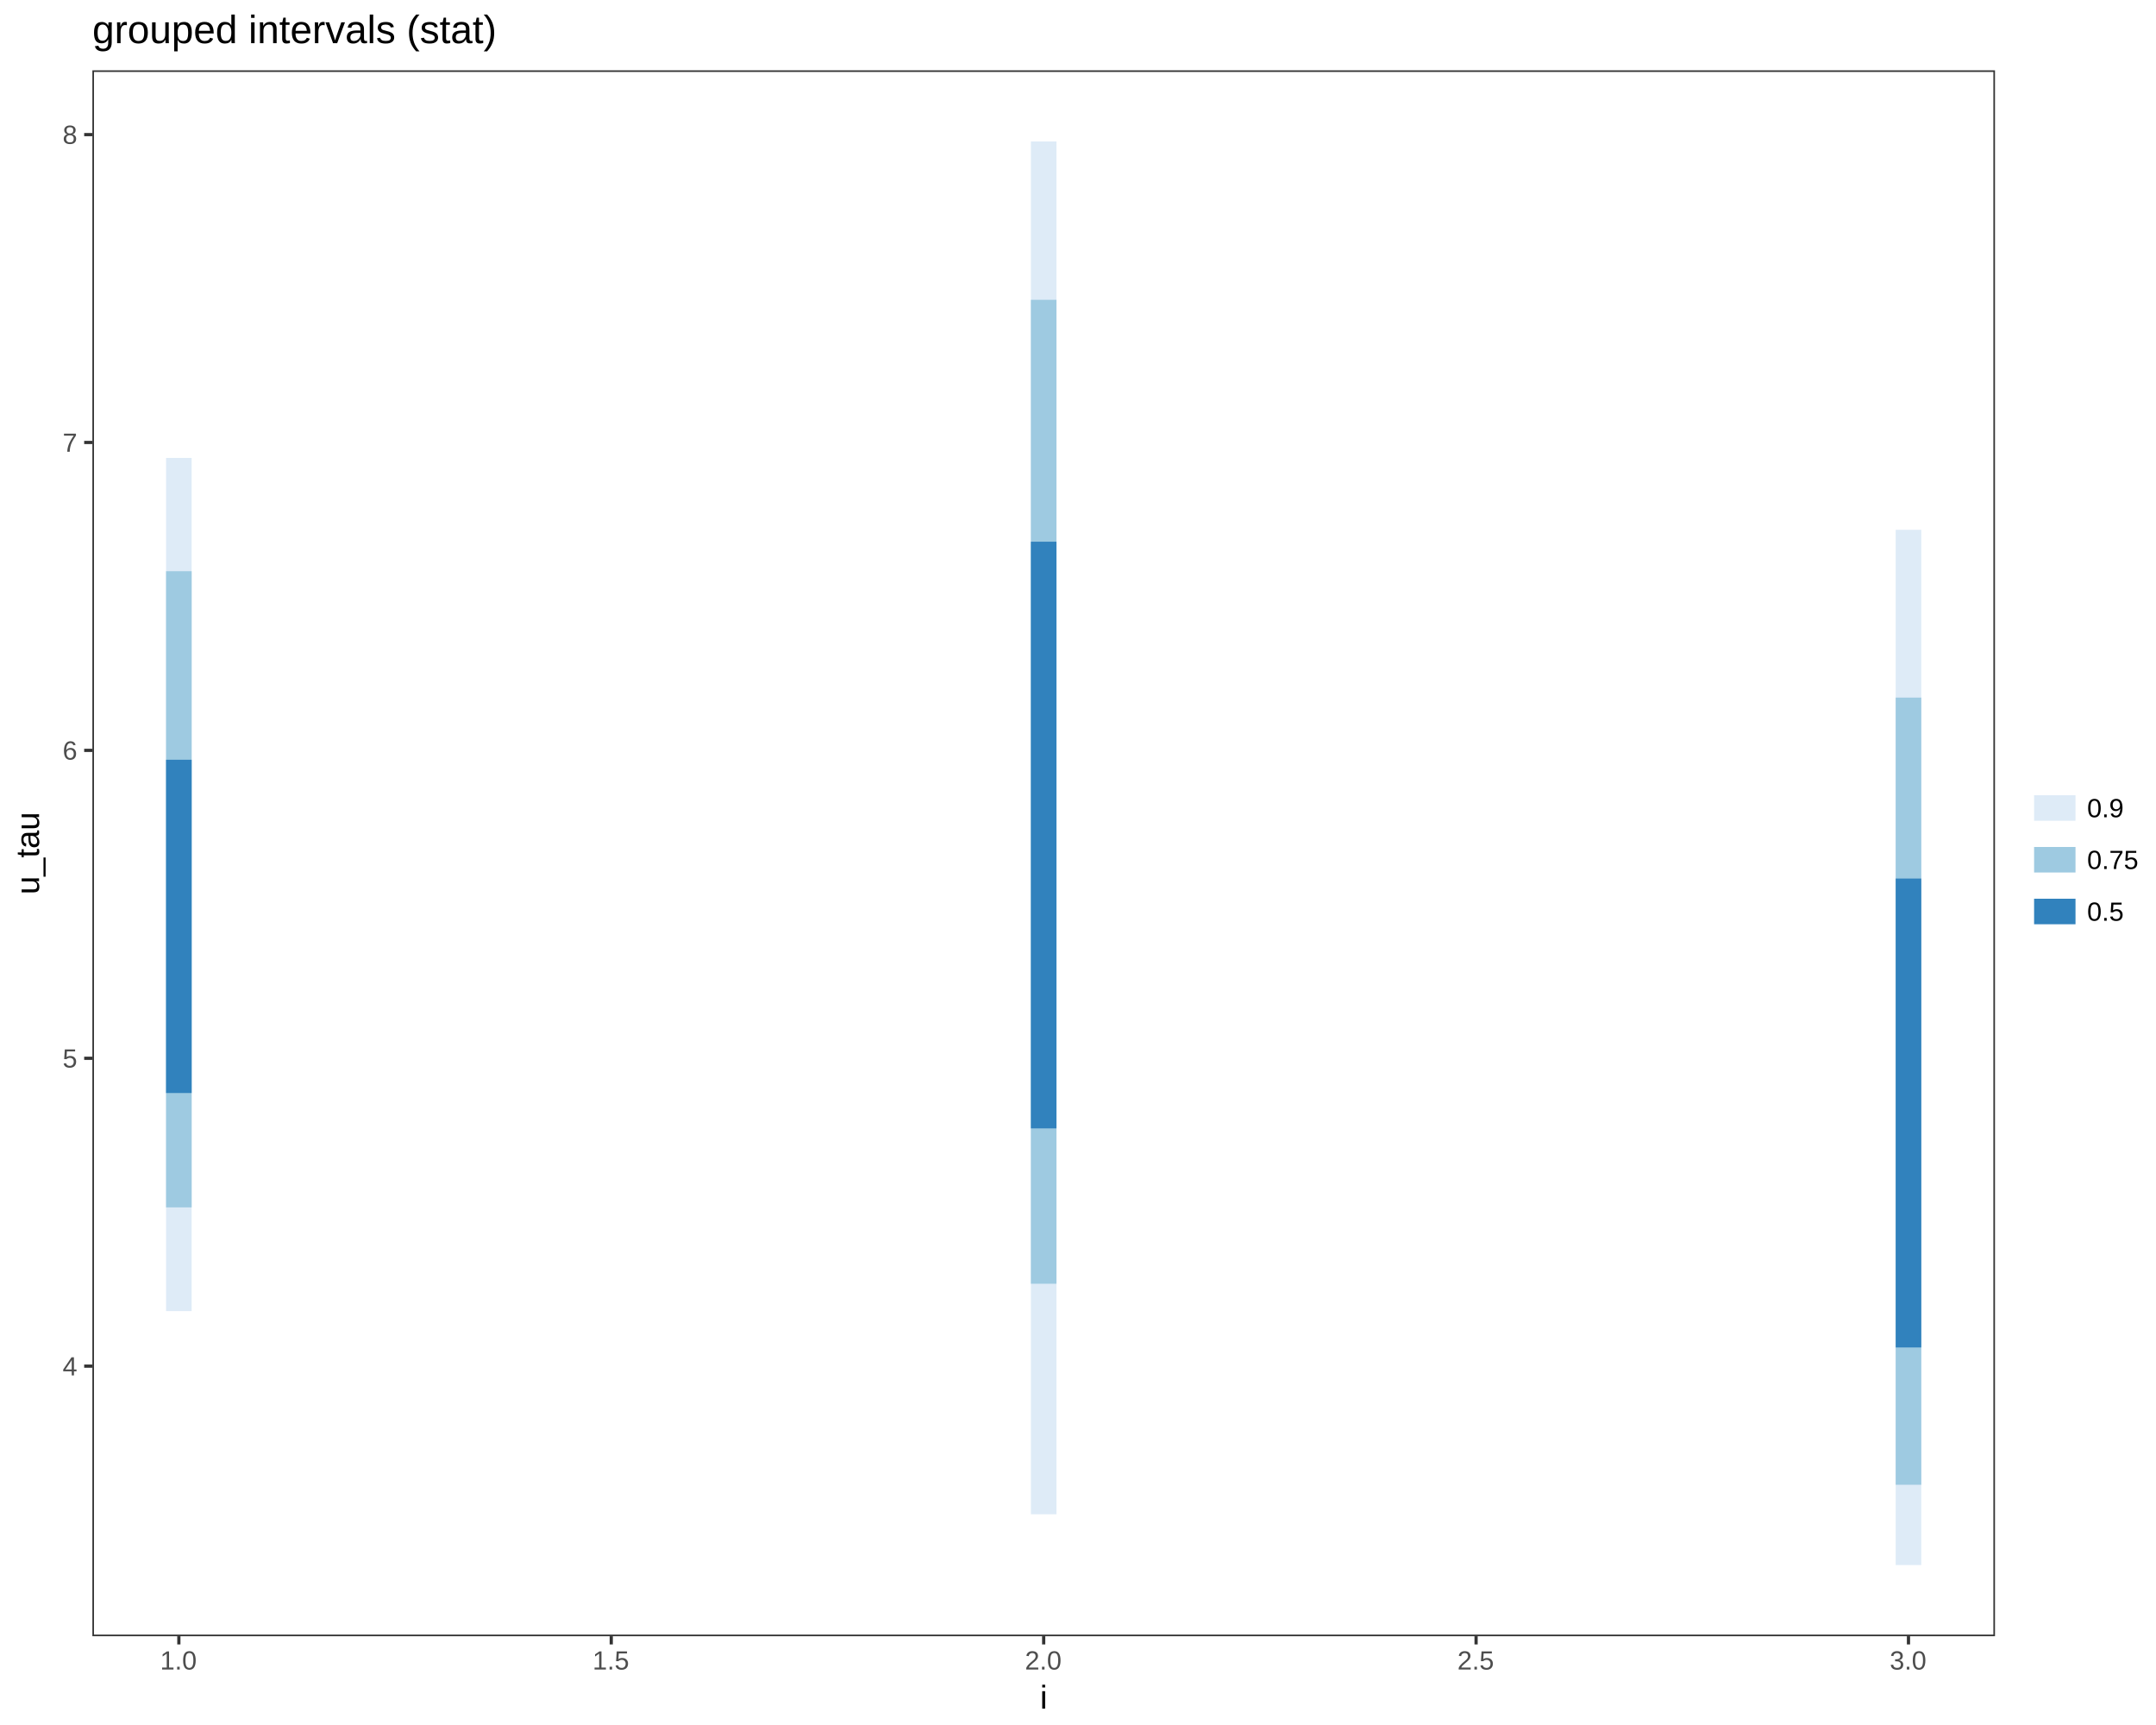
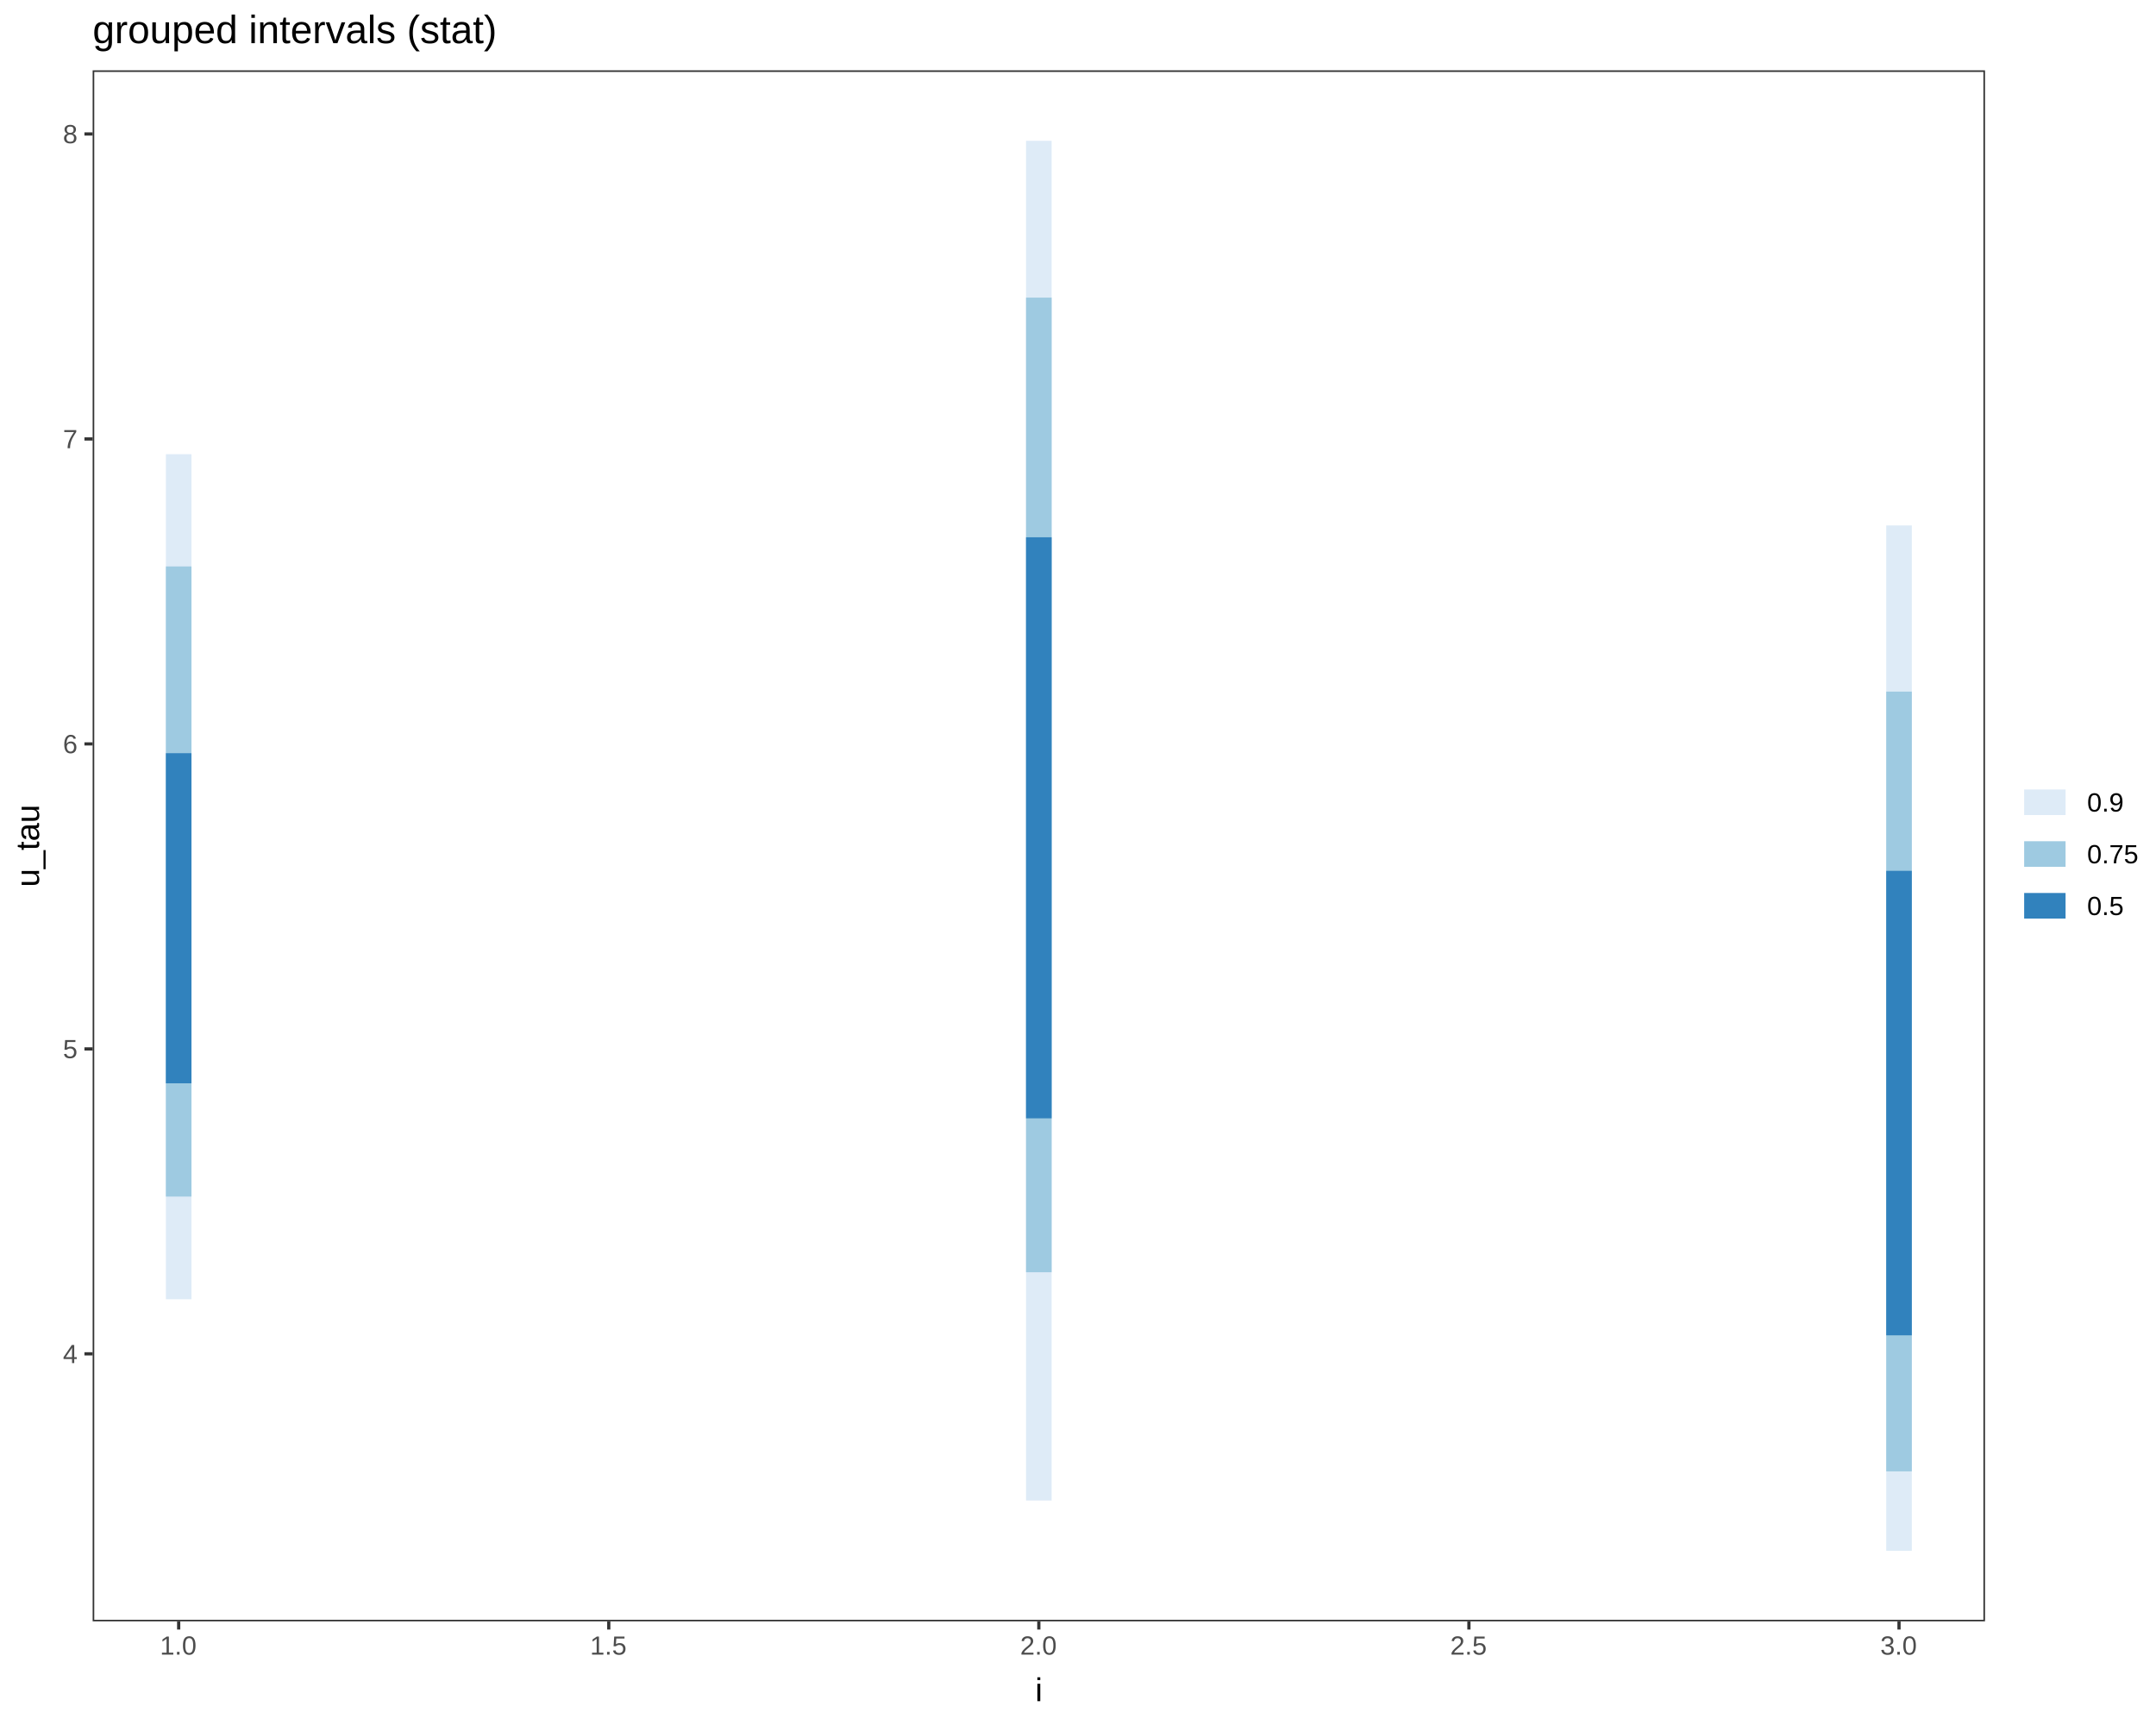
<svg xmlns="http://www.w3.org/2000/svg" viewBox="0 0 720.00 576.00">
  <defs>
    <style type="text/css">
    line, polyline, path, rect, circle {
      fill: none;
      stroke: #000000;
      stroke-linecap: round;
      stroke-linejoin: round;
      stroke-miterlimit: 10.00;
    }
  </style>
  </defs>
  <rect width="100%" height="100%" style="stroke: none; fill: #FFFFFF;" />
  <rect x="0.00" y="0.00" width="720.00" height="576.00" style="stroke-width: 1.07; stroke: #FFFFFF; fill: #FFFFFF;" />
  <defs>
-     <clipPath id="cpMzAuODQ4OXw2NjYuMjI1fDU0Ni4zNnwyMy40NzY3">
-       <rect x="30.85" y="23.48" width="635.38" height="522.88" />
+     <clipPath id="cpMzAuOTQyN3w2NjIuOTA2fDU0MS4zOTF8MjMuNDc2Nw==">
+       <rect x="30.94" y="23.48" width="631.96" height="517.91" />
    </clipPath>
  </defs>
-   <rect x="30.85" y="23.48" width="635.38" height="522.88" style="stroke-width: 1.07; stroke: none; fill: #FFFFFF;" clip-path="url(#cpMzAuODQ4OXw2NjYuMjI1fDU0Ni4zNnwyMy40NzY3)" />
-   <line x1="59.73" y1="437.79" x2="59.73" y2="152.90" style="stroke-width: 8.54; stroke: #DEEBF7; stroke-linecap: butt;" clip-path="url(#cpMzAuODQ4OXw2NjYuMjI1fDU0Ni4zNnwyMy40NzY3)" />
-   <line x1="59.73" y1="403.16" x2="59.73" y2="190.73" style="stroke-width: 8.54; stroke: #9ECAE1; stroke-linecap: butt;" clip-path="url(#cpMzAuODQ4OXw2NjYuMjI1fDU0Ni4zNnwyMy40NzY3)" />
-   <line x1="59.73" y1="364.97" x2="59.73" y2="253.69" style="stroke-width: 8.54; stroke: #3182BD; stroke-linecap: butt;" clip-path="url(#cpMzAuODQ4OXw2NjYuMjI1fDU0Ni4zNnwyMy40NzY3)" />
-   <line x1="348.54" y1="505.63" x2="348.54" y2="47.24" style="stroke-width: 8.54; stroke: #DEEBF7; stroke-linecap: butt;" clip-path="url(#cpMzAuODQ4OXw2NjYuMjI1fDU0Ni4zNnwyMy40NzY3)" />
-   <line x1="348.54" y1="428.66" x2="348.54" y2="100.10" style="stroke-width: 8.54; stroke: #9ECAE1; stroke-linecap: butt;" clip-path="url(#cpMzAuODQ4OXw2NjYuMjI1fDU0Ni4zNnwyMy40NzY3)" />
-   <line x1="348.54" y1="376.79" x2="348.54" y2="180.89" style="stroke-width: 8.54; stroke: #3182BD; stroke-linecap: butt;" clip-path="url(#cpMzAuODQ4OXw2NjYuMjI1fDU0Ni4zNnwyMy40NzY3)" />
-   <line x1="637.34" y1="522.59" x2="637.34" y2="176.90" style="stroke-width: 8.54; stroke: #DEEBF7; stroke-linecap: butt;" clip-path="url(#cpMzAuODQ4OXw2NjYuMjI1fDU0Ni4zNnwyMy40NzY3)" />
-   <line x1="637.34" y1="495.79" x2="637.34" y2="232.93" style="stroke-width: 8.54; stroke: #9ECAE1; stroke-linecap: butt;" clip-path="url(#cpMzAuODQ4OXw2NjYuMjI1fDU0Ni4zNnwyMy40NzY3)" />
-   <line x1="637.34" y1="449.94" x2="637.34" y2="293.35" style="stroke-width: 8.54; stroke: #3182BD; stroke-linecap: butt;" clip-path="url(#cpMzAuODQ4OXw2NjYuMjI1fDU0Ni4zNnwyMy40NzY3)" />
-   <rect x="30.85" y="23.48" width="635.38" height="522.88" style="stroke-width: 1.07; stroke: #333333;" clip-path="url(#cpMzAuODQ4OXw2NjYuMjI1fDU0Ni4zNnwyMy40NzY3)" />
+   <rect x="30.94" y="23.48" width="631.96" height="517.91" style="stroke-width: 1.07; stroke: none; fill: #FFFFFF;" clip-path="url(#cpMzAuOTQyN3w2NjIuOTA2fDU0MS4zOTF8MjMuNDc2Nw==)" />
+   <line x1="59.67" y1="433.85" x2="59.67" y2="151.67" style="stroke-width: 8.54; stroke: #DEEBF7; stroke-linecap: butt;" clip-path="url(#cpMzAuOTQyN3w2NjIuOTA2fDU0MS4zOTF8MjMuNDc2Nw==)" />
+   <line x1="59.67" y1="399.55" x2="59.67" y2="189.14" style="stroke-width: 8.54; stroke: #9ECAE1; stroke-linecap: butt;" clip-path="url(#cpMzAuOTQyN3w2NjIuOTA2fDU0MS4zOTF8MjMuNDc2Nw==)" />
+   <line x1="59.67" y1="361.73" x2="59.67" y2="251.50" style="stroke-width: 8.54; stroke: #3182BD; stroke-linecap: butt;" clip-path="url(#cpMzAuOTQyN3w2NjIuOTA2fDU0MS4zOTF8MjMuNDc2Nw==)" />
+   <line x1="346.92" y1="501.05" x2="346.92" y2="47.02" style="stroke-width: 8.54; stroke: #DEEBF7; stroke-linecap: butt;" clip-path="url(#cpMzAuOTQyN3w2NjIuOTA2fDU0MS4zOTF8MjMuNDc2Nw==)" />
+   <line x1="346.92" y1="424.81" x2="346.92" y2="99.37" style="stroke-width: 8.54; stroke: #9ECAE1; stroke-linecap: butt;" clip-path="url(#cpMzAuOTQyN3w2NjIuOTA2fDU0MS4zOTF8MjMuNDc2Nw==)" />
+   <line x1="346.92" y1="373.43" x2="346.92" y2="179.40" style="stroke-width: 8.54; stroke: #3182BD; stroke-linecap: butt;" clip-path="url(#cpMzAuOTQyN3w2NjIuOTA2fDU0MS4zOTF8MjMuNDc2Nw==)" />
+   <line x1="634.18" y1="517.85" x2="634.18" y2="175.44" style="stroke-width: 8.54; stroke: #DEEBF7; stroke-linecap: butt;" clip-path="url(#cpMzAuOTQyN3w2NjIuOTA2fDU0MS4zOTF8MjMuNDc2Nw==)" />
+   <line x1="634.18" y1="491.30" x2="634.18" y2="230.94" style="stroke-width: 8.54; stroke: #9ECAE1; stroke-linecap: butt;" clip-path="url(#cpMzAuOTQyN3w2NjIuOTA2fDU0MS4zOTF8MjMuNDc2Nw==)" />
+   <line x1="634.18" y1="445.88" x2="634.18" y2="290.78" style="stroke-width: 8.54; stroke: #3182BD; stroke-linecap: butt;" clip-path="url(#cpMzAuOTQyN3w2NjIuOTA2fDU0MS4zOTF8MjMuNDc2Nw==)" />
+   <rect x="30.94" y="23.48" width="631.96" height="517.91" style="stroke-width: 1.07; stroke: #333333;" clip-path="url(#cpMzAuOTQyN3w2NjIuOTA2fDU0MS4zOTF8MjMuNDc2Nw==)" />
  <defs>
    <clipPath id="cpMHw3MjB8NTc2fDA=">
      <rect x="0.00" y="0.00" width="720.00" height="576.00" />
    </clipPath>
  </defs>
  <g clip-path="url(#cpMHw3MjB8NTc2fDA=)">
-     <text x="20.91" y="459.27" style="font-size: 8.80px; fill: #4D4D4D; font-family: Liberation Sans;" textLength="5.01px" lengthAdjust="spacingAndGlyphs">4</text>
+     <text x="21.01" y="455.16" style="font-size: 8.80px; fill: #4D4D4D; font-family: Liberation Sans;" textLength="5.01px" lengthAdjust="spacingAndGlyphs">4</text>
  </g>
  <g clip-path="url(#cpMHw3MjB8NTc2fDA=)">
-     <text x="20.91" y="356.46" style="font-size: 8.80px; fill: #4D4D4D; font-family: Liberation Sans;" textLength="5.01px" lengthAdjust="spacingAndGlyphs">5</text>
+     <text x="21.01" y="353.33" style="font-size: 8.80px; fill: #4D4D4D; font-family: Liberation Sans;" textLength="5.01px" lengthAdjust="spacingAndGlyphs">5</text>
  </g>
  <g clip-path="url(#cpMHw3MjB8NTc2fDA=)">
-     <text x="20.91" y="253.65" style="font-size: 8.80px; fill: #4D4D4D; font-family: Liberation Sans;" textLength="5.01px" lengthAdjust="spacingAndGlyphs">6</text>
+     <text x="21.01" y="251.50" style="font-size: 8.80px; fill: #4D4D4D; font-family: Liberation Sans;" textLength="5.01px" lengthAdjust="spacingAndGlyphs">6</text>
  </g>
  <g clip-path="url(#cpMHw3MjB8NTc2fDA=)">
-     <text x="20.91" y="150.85" style="font-size: 8.80px; fill: #4D4D4D; font-family: Liberation Sans;" textLength="5.01px" lengthAdjust="spacingAndGlyphs">7</text>
+     <text x="21.01" y="149.66" style="font-size: 8.80px; fill: #4D4D4D; font-family: Liberation Sans;" textLength="5.01px" lengthAdjust="spacingAndGlyphs">7</text>
  </g>
  <g clip-path="url(#cpMHw3MjB8NTc2fDA=)">
-     <text x="20.91" y="48.04" style="font-size: 8.80px; fill: #4D4D4D; font-family: Liberation Sans;" textLength="5.01px" lengthAdjust="spacingAndGlyphs">8</text>
+     <text x="21.01" y="47.83" style="font-size: 8.80px; fill: #4D4D4D; font-family: Liberation Sans;" textLength="5.01px" lengthAdjust="spacingAndGlyphs">8</text>
  </g>
-   <polyline points="28.11,456.18 30.85,456.18 " style="stroke-width: 1.07; stroke: #333333; stroke-linecap: butt;" clip-path="url(#cpMHw3MjB8NTc2fDA=)" />
-   <polyline points="28.11,353.37 30.85,353.37 " style="stroke-width: 1.07; stroke: #333333; stroke-linecap: butt;" clip-path="url(#cpMHw3MjB8NTc2fDA=)" />
-   <polyline points="28.11,250.56 30.85,250.56 " style="stroke-width: 1.07; stroke: #333333; stroke-linecap: butt;" clip-path="url(#cpMHw3MjB8NTc2fDA=)" />
-   <polyline points="28.11,147.75 30.85,147.75 " style="stroke-width: 1.07; stroke: #333333; stroke-linecap: butt;" clip-path="url(#cpMHw3MjB8NTc2fDA=)" />
-   <polyline points="28.11,44.94 30.85,44.94 " style="stroke-width: 1.07; stroke: #333333; stroke-linecap: butt;" clip-path="url(#cpMHw3MjB8NTc2fDA=)" />
-   <polyline points="59.73,549.10 59.73,546.36 " style="stroke-width: 1.07; stroke: #333333; stroke-linecap: butt;" clip-path="url(#cpMHw3MjB8NTc2fDA=)" />
-   <polyline points="204.13,549.10 204.13,546.36 " style="stroke-width: 1.07; stroke: #333333; stroke-linecap: butt;" clip-path="url(#cpMHw3MjB8NTc2fDA=)" />
-   <polyline points="348.54,549.10 348.54,546.36 " style="stroke-width: 1.07; stroke: #333333; stroke-linecap: butt;" clip-path="url(#cpMHw3MjB8NTc2fDA=)" />
-   <polyline points="492.94,549.10 492.94,546.36 " style="stroke-width: 1.07; stroke: #333333; stroke-linecap: butt;" clip-path="url(#cpMHw3MjB8NTc2fDA=)" />
-   <polyline points="637.34,549.10 637.34,546.36 " style="stroke-width: 1.07; stroke: #333333; stroke-linecap: butt;" clip-path="url(#cpMHw3MjB8NTc2fDA=)" />
+   <polyline points="28.20,452.07 30.94,452.07 " style="stroke-width: 1.07; stroke: #333333; stroke-linecap: butt;" clip-path="url(#cpMHw3MjB8NTc2fDA=)" />
+   <polyline points="28.20,350.24 30.94,350.24 " style="stroke-width: 1.07; stroke: #333333; stroke-linecap: butt;" clip-path="url(#cpMHw3MjB8NTc2fDA=)" />
+   <polyline points="28.20,248.40 30.94,248.40 " style="stroke-width: 1.07; stroke: #333333; stroke-linecap: butt;" clip-path="url(#cpMHw3MjB8NTc2fDA=)" />
+   <polyline points="28.20,146.57 30.94,146.57 " style="stroke-width: 1.07; stroke: #333333; stroke-linecap: butt;" clip-path="url(#cpMHw3MjB8NTc2fDA=)" />
+   <polyline points="28.20,44.74 30.94,44.74 " style="stroke-width: 1.07; stroke: #333333; stroke-linecap: butt;" clip-path="url(#cpMHw3MjB8NTc2fDA=)" />
+   <polyline points="59.67,544.13 59.67,541.39 " style="stroke-width: 1.07; stroke: #333333; stroke-linecap: butt;" clip-path="url(#cpMHw3MjB8NTc2fDA=)" />
+   <polyline points="203.30,544.13 203.30,541.39 " style="stroke-width: 1.07; stroke: #333333; stroke-linecap: butt;" clip-path="url(#cpMHw3MjB8NTc2fDA=)" />
+   <polyline points="346.92,544.13 346.92,541.39 " style="stroke-width: 1.07; stroke: #333333; stroke-linecap: butt;" clip-path="url(#cpMHw3MjB8NTc2fDA=)" />
+   <polyline points="490.55,544.13 490.55,541.39 " style="stroke-width: 1.07; stroke: #333333; stroke-linecap: butt;" clip-path="url(#cpMHw3MjB8NTc2fDA=)" />
+   <polyline points="634.18,544.13 634.18,541.39 " style="stroke-width: 1.07; stroke: #333333; stroke-linecap: butt;" clip-path="url(#cpMHw3MjB8NTc2fDA=)" />
  <g clip-path="url(#cpMHw3MjB8NTc2fDA=)">
-     <text x="53.47" y="557.48" style="font-size: 8.80px; fill: #4D4D4D; font-family: Liberation Sans;" textLength="12.51px" lengthAdjust="spacingAndGlyphs">1.0</text>
+     <text x="53.41" y="552.51" style="font-size: 8.80px; fill: #4D4D4D; font-family: Liberation Sans;" textLength="12.51px" lengthAdjust="spacingAndGlyphs">1.0</text>
  </g>
  <g clip-path="url(#cpMHw3MjB8NTc2fDA=)">
-     <text x="197.88" y="557.48" style="font-size: 8.80px; fill: #4D4D4D; font-family: Liberation Sans;" textLength="12.51px" lengthAdjust="spacingAndGlyphs">1.5</text>
+     <text x="197.04" y="552.51" style="font-size: 8.80px; fill: #4D4D4D; font-family: Liberation Sans;" textLength="12.51px" lengthAdjust="spacingAndGlyphs">1.5</text>
  </g>
  <g clip-path="url(#cpMHw3MjB8NTc2fDA=)">
-     <text x="342.28" y="557.48" style="font-size: 8.80px; fill: #4D4D4D; font-family: Liberation Sans;" textLength="12.51px" lengthAdjust="spacingAndGlyphs">2.0</text>
+     <text x="340.67" y="552.51" style="font-size: 8.80px; fill: #4D4D4D; font-family: Liberation Sans;" textLength="12.51px" lengthAdjust="spacingAndGlyphs">2.0</text>
  </g>
  <g clip-path="url(#cpMHw3MjB8NTc2fDA=)">
-     <text x="486.69" y="557.48" style="font-size: 8.80px; fill: #4D4D4D; font-family: Liberation Sans;" textLength="12.51px" lengthAdjust="spacingAndGlyphs">2.5</text>
+     <text x="484.30" y="552.51" style="font-size: 8.80px; fill: #4D4D4D; font-family: Liberation Sans;" textLength="12.51px" lengthAdjust="spacingAndGlyphs">2.5</text>
  </g>
  <g clip-path="url(#cpMHw3MjB8NTc2fDA=)">
-     <text x="631.09" y="557.48" style="font-size: 8.80px; fill: #4D4D4D; font-family: Liberation Sans;" textLength="12.51px" lengthAdjust="spacingAndGlyphs">3.0</text>
+     <text x="627.92" y="552.51" style="font-size: 8.80px; fill: #4D4D4D; font-family: Liberation Sans;" textLength="12.51px" lengthAdjust="spacingAndGlyphs">3.0</text>
  </g>
  <g clip-path="url(#cpMHw3MjB8NTc2fDA=)">
-     <text x="347.32" y="570.52" style="font-size: 11.00px; font-family: Liberation Sans;" textLength="2.44px" lengthAdjust="spacingAndGlyphs">i</text>
+     <text x="345.70" y="568.04" style="font-size: 11.00px; font-family: Liberation Sans;" textLength="2.44px" lengthAdjust="spacingAndGlyphs">i</text>
  </g>
  <g clip-path="url(#cpMHw3MjB8NTc2fDA=)">
-     <text transform="translate(13.04,298.68) rotate(-90)" style="font-size: 11.00px; font-family: Liberation Sans;" textLength="27.53px" lengthAdjust="spacingAndGlyphs">u_tau</text>
+     <text transform="translate(13.04,296.20) rotate(-90)" style="font-size: 11.00px; font-family: Liberation Sans;" textLength="27.53px" lengthAdjust="spacingAndGlyphs">u_tau</text>
  </g>
-   <rect x="677.56" y="256.84" width="36.96" height="56.16" style="stroke-width: 1.07; stroke: none; fill: #FFFFFF;" clip-path="url(#cpMHw3MjB8NTc2fDA=)" />
-   <rect x="677.56" y="261.16" width="17.28" height="17.28" style="stroke-width: 1.07; stroke: none; fill: #FFFFFF;" clip-path="url(#cpMHw3MjB8NTc2fDA=)" />
-   <line x1="679.29" y1="269.80" x2="693.12" y2="269.80" style="stroke-width: 8.54; stroke: #DEEBF7; stroke-linecap: butt;" clip-path="url(#cpMHw3MjB8NTc2fDA=)" />
-   <rect x="677.56" y="278.44" width="17.28" height="17.28" style="stroke-width: 1.07; stroke: none; fill: #FFFFFF;" clip-path="url(#cpMHw3MjB8NTc2fDA=)" />
-   <line x1="679.29" y1="287.08" x2="693.12" y2="287.08" style="stroke-width: 8.54; stroke: #9ECAE1; stroke-linecap: butt;" clip-path="url(#cpMHw3MjB8NTc2fDA=)" />
-   <rect x="677.56" y="295.72" width="17.28" height="17.28" style="stroke-width: 1.07; stroke: none; fill: #FFFFFF;" clip-path="url(#cpMHw3MjB8NTc2fDA=)" />
-   <line x1="679.29" y1="304.36" x2="693.12" y2="304.36" style="stroke-width: 8.54; stroke: #3182BD; stroke-linecap: butt;" clip-path="url(#cpMHw3MjB8NTc2fDA=)" />
+   <rect x="674.24" y="253.77" width="40.28" height="57.32" style="stroke-width: 1.07; stroke: none; fill: #FFFFFF;" clip-path="url(#cpMHw3MjB8NTc2fDA=)" />
+   <rect x="674.24" y="259.25" width="17.28" height="17.28" style="stroke-width: 1.07; stroke: none; fill: #FFFFFF;" clip-path="url(#cpMHw3MjB8NTc2fDA=)" />
+   <line x1="675.97" y1="267.89" x2="689.80" y2="267.89" style="stroke-width: 8.54; stroke: #DEEBF7; stroke-linecap: butt;" clip-path="url(#cpMHw3MjB8NTc2fDA=)" />
+   <rect x="674.24" y="276.53" width="17.28" height="17.28" style="stroke-width: 1.07; stroke: none; fill: #FFFFFF;" clip-path="url(#cpMHw3MjB8NTc2fDA=)" />
+   <line x1="675.97" y1="285.17" x2="689.80" y2="285.17" style="stroke-width: 8.54; stroke: #9ECAE1; stroke-linecap: butt;" clip-path="url(#cpMHw3MjB8NTc2fDA=)" />
+   <rect x="674.24" y="293.81" width="17.28" height="17.28" style="stroke-width: 1.07; stroke: none; fill: #FFFFFF;" clip-path="url(#cpMHw3MjB8NTc2fDA=)" />
+   <line x1="675.97" y1="302.45" x2="689.80" y2="302.45" style="stroke-width: 8.54; stroke: #3182BD; stroke-linecap: butt;" clip-path="url(#cpMHw3MjB8NTc2fDA=)" />
  <g clip-path="url(#cpMHw3MjB8NTc2fDA=)">
-     <text x="697.00" y="272.89" style="font-size: 8.80px; font-family: Liberation Sans;" textLength="12.51px" lengthAdjust="spacingAndGlyphs">0.9</text>
+     <text x="697.00" y="270.99" style="font-size: 8.80px; font-family: Liberation Sans;" textLength="12.51px" lengthAdjust="spacingAndGlyphs">0.9</text>
  </g>
  <g clip-path="url(#cpMHw3MjB8NTc2fDA=)">
-     <text x="697.00" y="290.17" style="font-size: 8.80px; font-family: Liberation Sans;" textLength="17.52px" lengthAdjust="spacingAndGlyphs">0.75</text>
+     <text x="697.00" y="288.27" style="font-size: 8.80px; font-family: Liberation Sans;" textLength="17.52px" lengthAdjust="spacingAndGlyphs">0.75</text>
  </g>
  <g clip-path="url(#cpMHw3MjB8NTc2fDA=)">
-     <text x="697.00" y="307.45" style="font-size: 8.80px; font-family: Liberation Sans;" textLength="12.51px" lengthAdjust="spacingAndGlyphs">0.5</text>
+     <text x="697.00" y="305.55" style="font-size: 8.80px; font-family: Liberation Sans;" textLength="12.51px" lengthAdjust="spacingAndGlyphs">0.5</text>
  </g>
  <g clip-path="url(#cpMHw3MjB8NTc2fDA=)">
-     <text x="30.85" y="14.42" style="font-size: 13.20px; font-family: Liberation Sans;" textLength="132.95px" lengthAdjust="spacingAndGlyphs">grouped intervals (stat)</text>
+     <text x="30.94" y="14.42" style="font-size: 13.20px; font-family: Liberation Sans;" textLength="132.95px" lengthAdjust="spacingAndGlyphs">grouped intervals (stat)</text>
  </g>
</svg>
